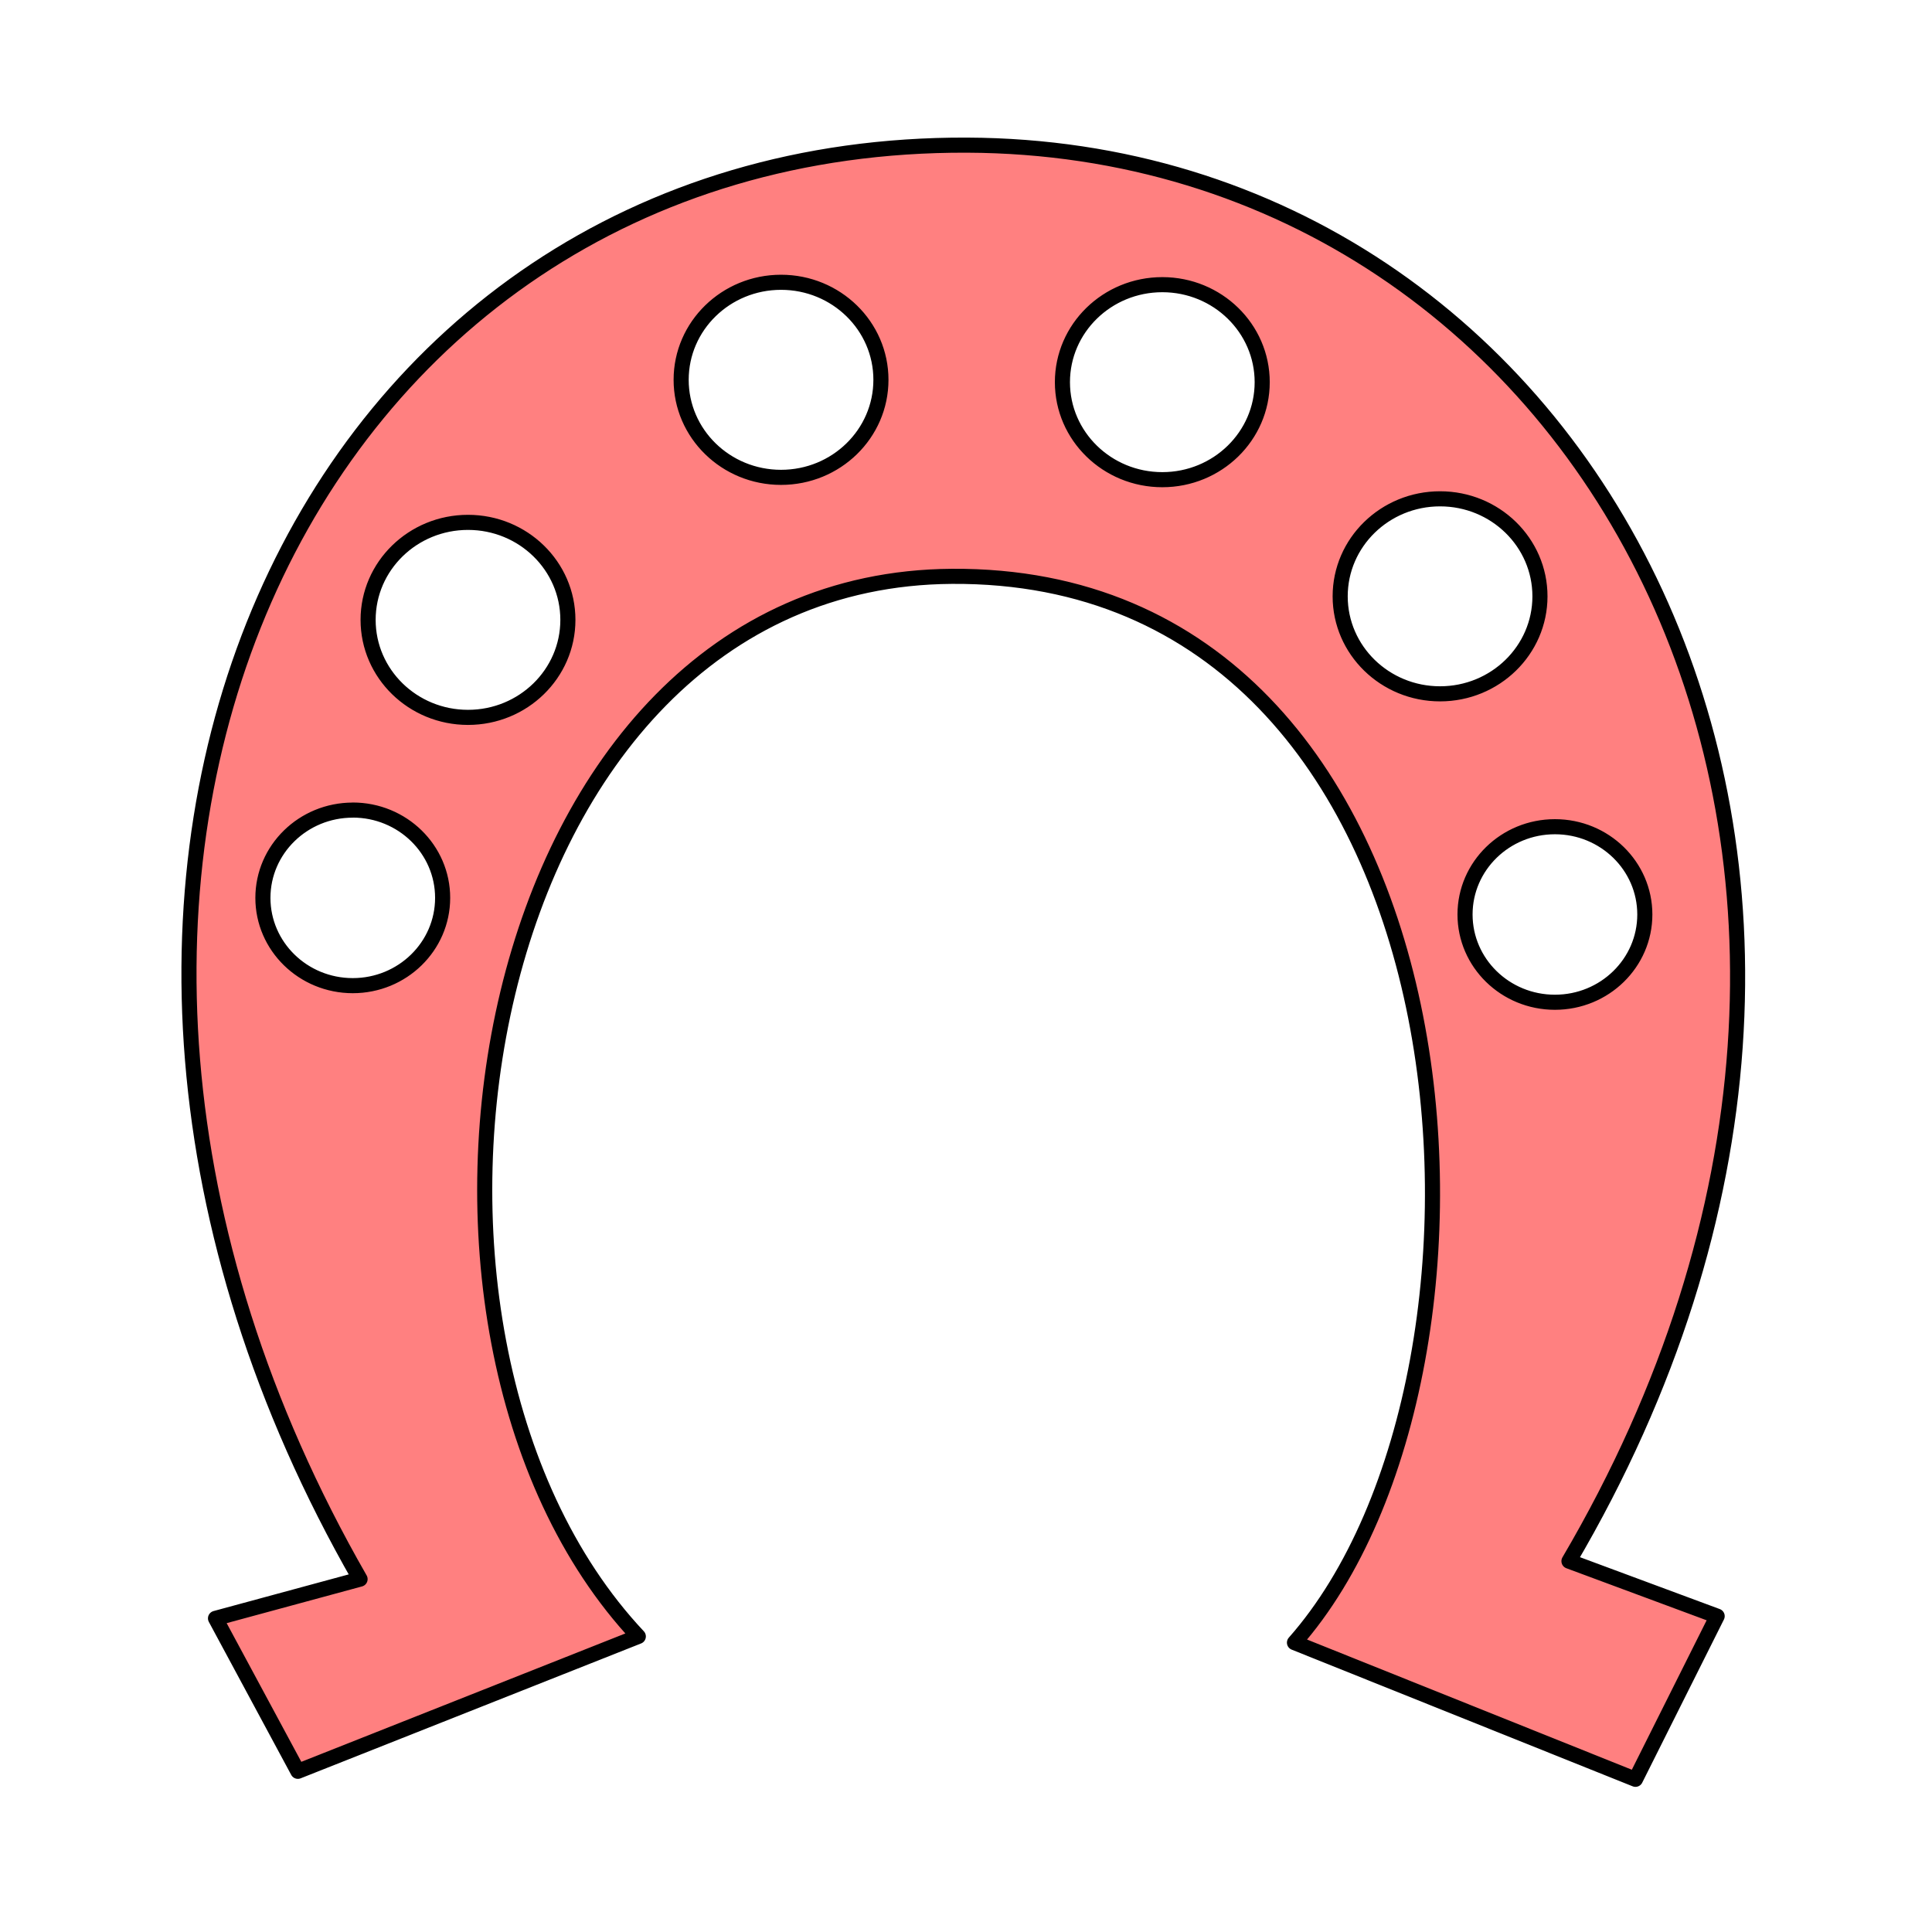
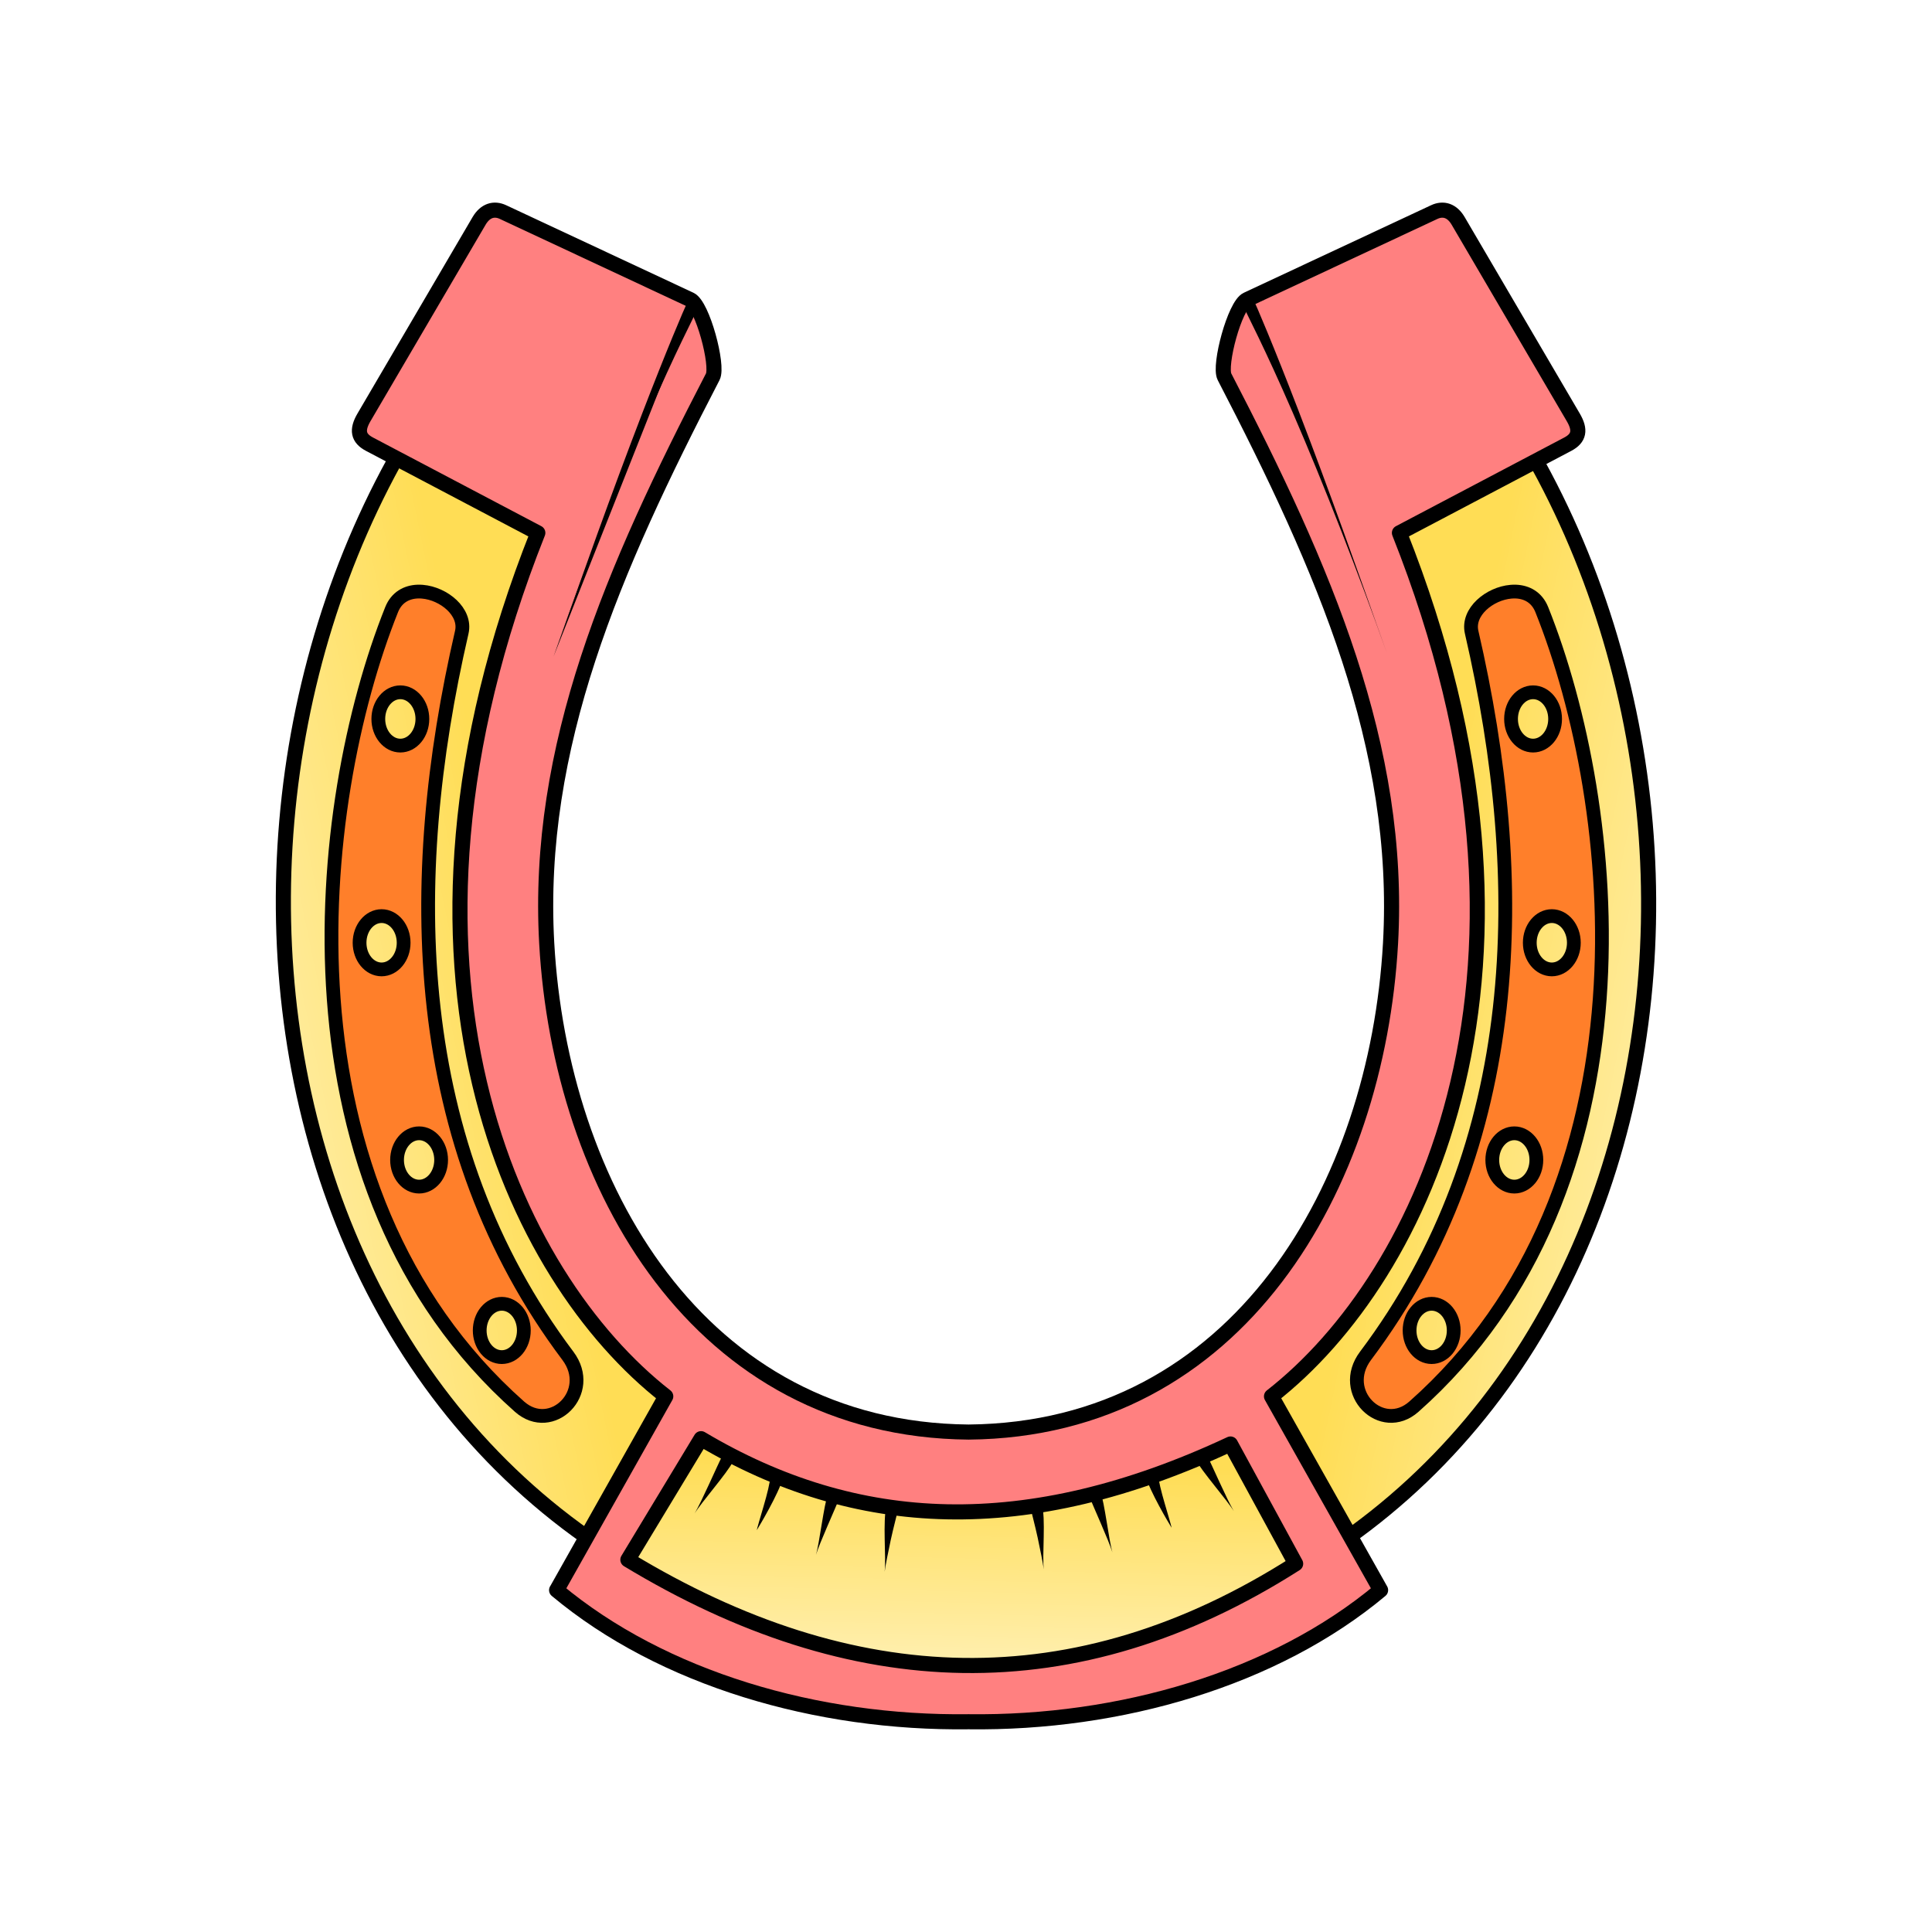
- <svg xmlns="http://www.w3.org/2000/svg" version="1.1" viewBox="0 0 64 64">
-   <path d="m32.034 4.808c-21.98-0.085-33.381 24.367-20.106 47.503l-4.789 1.299 2.728 5.067 11.278-4.468c-9.523-10.137-5.466-35.012 10.388-35.117 17.662-0.117 19.323 26.295 11.348 35.322l11.296 4.528 2.706-5.405-4.909-1.822c13.528-23.021 0.776-46.826-19.941-46.907zm-6.161 4.543a3.309 3.23 0 0 1 3.309 3.23 3.309 3.23 0 0 1-3.309 3.232 3.309 3.23 0 0 1-3.309-3.232 3.309 3.23 0 0 1 3.309-3.23zm12.631 0.079a3.309 3.23 0 0 1 3.308 3.23 3.309 3.23 0 0 1-3.309 3.23 3.309 3.23 0 0 1-3.309-3.23 3.309 3.23 0 0 1 3.309-3.23zm9.2 7.094a3.309 3.23 0 0 1 3.309 3.23 3.309 3.23 0 0 1-3.309 3.23 3.309 3.23 0 0 1-3.309-3.23 3.309 3.23 0 0 1 3.309-3.23zm-32.201 0.78a3.309 3.23 0 0 1 3.309 3.23 3.309 3.23 0 0 1-3.309 3.23 3.309 3.23 0 0 1-3.309-3.23 3.309 3.23 0 0 1 3.309-3.23zm-3.817 9.53a2.977 2.908 0 0 1 2.977 2.91 2.977 2.908 0 0 1-2.977 2.907 2.977 2.908 0 0 1-2.977-2.907 2.977 2.908 0 0 1 2.977-2.908zm39.824 0.552a2.977 2.908 0 0 1 2.977 2.907 2.977 2.908 0 0 1-2.979 2.908 2.977 2.908 0 0 1-2.977-2.908 2.977 2.908 0 0 1 2.977-2.907z" fill="#ff8080" fill-rule="evenodd" stroke="#000" stroke-linejoin="round" stroke-width=".5" />
+ <svg xmlns="http://www.w3.org/2000/svg" xmlns:xlink="http://www.w3.org/1999/xlink" version="1.1" viewBox="0 0 64 64" xml:space="preserve">
+   <defs>
+     <linearGradient id="linearGradient6671">
+       <stop stop-color="#fd5" offset="0" />
+       <stop stop-color="#fea" offset="1" />
+     </linearGradient>
+     <linearGradient id="linearGradient6129" x1="32.238" x2="32.092" y1="48.494" y2="54.753" gradientTransform="translate(-.14021)" gradientUnits="userSpaceOnUse" xlink:href="#linearGradient6671" />
+     <linearGradient id="linearGradient6137" x1="17.636" x2="8.039" y1="33.464" y2="35.459" gradientTransform="translate(-.14021)" gradientUnits="userSpaceOnUse" xlink:href="#linearGradient6671" />
+     <linearGradient id="linearGradient6141" x1="17.636" x2="8.039" y1="33.464" y2="35.459" gradientTransform="matrix(-1 0 0 1 64.14 .076853)" gradientUnits="userSpaceOnUse" xlink:href="#linearGradient6671" />
+   </defs>
+   <g stroke="#000" stroke-linejoin="round">
+     <g stroke-width=".5">
+       <path d="m50.546 14.676c8.995 15.304 3.222 39.267-18.82 40.569 0.011-3.143 1.351-5.296 1.683-6.73 19.428-5.248 12.892-24.785 11.093-31.72z" fill="url(#linearGradient6141)" />
+       <path d="m13.454 14.599c-8.995 15.304-3.222 39.267 18.82 40.569-0.011-3.143-1.351-5.296-1.683-6.73-19.428-5.248-12.892-24.785-11.093-31.72z" fill="url(#linearGradient6137)" />
+       <path d="m18.44 52.675 3.614-6.419c-5.06-3.949-9.975-14.168-4.238-28.604l-5.577-2.938c-0.378-0.199-0.427-0.47-0.181-0.89l3.813-6.507c0.202-0.343 0.492-0.432 0.791-0.292l6.202 2.899c0.407 0.185 0.939 2.186 0.748 2.555-3.312 6.388-5.866 12.255-5.501 18.769 0.45 8.018 5.016 16.11 13.976 16.191 8.96-0.081 13.526-8.173 13.976-16.191 0.365-6.514-2.189-12.38-5.501-18.769-0.191-0.369 0.34-2.37 0.748-2.555l6.202-2.899c0.299-0.14 0.59-0.051 0.791 0.292l3.813 6.507c0.246 0.419 0.197 0.69-0.181 0.89l-5.577 2.938c5.737 14.436 0.823 24.655-4.238 28.604l3.614 6.419c-3.513 2.938-8.635 4.425-13.648 4.36-5.012 0.065-10.135-1.422-13.648-4.36z" fill="#ff8080" />
+       <path d="m23.223 47.658-2.424 4.01c7.431 4.499 14.807 4.797 22.121 0.132l-2.159-3.966c-6.777 3.172-12.406 2.877-17.538-0.176z" fill="url(#linearGradient6129)" />
+     </g>
+     <path d="m50.213 19.597c-0.052-2e-3 -0.105-5.16e-4 -0.158 0.004-0.708 0.059-1.46 0.668-1.305 1.342 1.907 8.251 1.746 16.974-3.514 23.969-0.911 1.211 0.538 2.628 1.602 1.685 8.176-7.243 6.822-19.942 4.236-26.402-0.163-0.408-0.496-0.584-0.861-0.598zm0.572 3.336a0.731 0.883 0 0 1 0.73 0.883 0.731 0.883 0 0 1-0.73 0.883 0.731 0.883 0 0 1-0.73-0.883 0.731 0.883 0 0 1 0.73-0.883zm0.621 7.414a0.731 0.883 0 0 1 0.73 0.883 0.731 0.883 0 0 1-0.73 0.883 0.731 0.883 0 0 1-0.73-0.883 0.731 0.883 0 0 1 0.73-0.883zm-1.242 7.195a0.731 0.883 0 0 1 0.73 0.883 0.731 0.883 0 0 1-0.73 0.883 0.731 0.883 0 0 1-0.73-0.883 0.731 0.883 0 0 1 0.73-0.883zm-2.74 5.648a0.731 0.883 0 0 1 0.732 0.883 0.731 0.883 0 0 1-0.732 0.883 0.731 0.883 0 0 1-0.73-0.883 0.731 0.883 0 0 1 0.73-0.883z" fill="#ff7f2a" stroke-width=".456" />
+     <path d="m13.834 19.597c0.052-2e-3 0.105-5.16e-4 0.158 0.004 0.708 0.059 1.46 0.668 1.305 1.342-1.907 8.251-1.746 16.974 3.514 23.969 0.911 1.211-0.538 2.628-1.602 1.685-8.176-7.243-6.822-19.942-4.236-26.402 0.163-0.408 0.496-0.584 0.861-0.598zm-0.572 3.336a0.731 0.883 0 0 0-0.73 0.883 0.731 0.883 0 0 0 0.73 0.883 0.731 0.883 0 0 0 0.73-0.883 0.731 0.883 0 0 0-0.73-0.883zm-0.621 7.414a0.731 0.883 0 0 0-0.73 0.883 0.731 0.883 0 0 0 0.73 0.883 0.731 0.883 0 0 0 0.73-0.883 0.731 0.883 0 0 0-0.73-0.883zm1.242 7.195a0.731 0.883 0 0 0-0.73 0.883 0.731 0.883 0 0 0 0.73 0.883 0.731 0.883 0 0 0 0.73-0.883 0.731 0.883 0 0 0-0.73-0.883zm2.74 5.648a0.731 0.883 0 0 0-0.732 0.883 0.731 0.883 0 0 0 0.732 0.883 0.731 0.883 0 0 0 0.73-0.883 0.731 0.883 0 0 0-0.73-0.883z" fill="#ff7f2a" stroke-width=".456" />
+   </g>
+   <g>
+     <path class="UnoptimicedTransforms" transform="translate(-.14021)" d="m23.12 10.033c-0.703 1.522-2.064 4.479-4.643 11.716z" />
+     <path class="UnoptimicedTransforms" transform="translate(-.14021)" d="m23.12 10.033-0.183-0.084c-0.159 0.343-0.706 1.622-1.529 3.761-1.07 2.783-1.89 5.116-2.931 8.039 0.915-2.568 2.082-5.578 3.118-7.963 0.946-2.18 1.497-3.212 1.708-3.668 0 0-0.183-0.084-0.183-0.084z" />
+     <path class="UnoptimicedTransforms" transform="matrix(-1 0 0 1 64.416 -.12463)" d="m23.12 10.033-0.183-0.084c-0.159 0.343-0.706 1.622-1.529 3.761-1.07 2.783-1.89 5.116-2.931 8.039 0.915-2.568 2.082-5.578 3.118-7.963 0.946-2.18 1.497-3.212 1.708-3.668 0 0-0.183-0.084-0.183-0.084z" />
+     <path class="UnoptimicedTransforms" transform="translate(-.14021)" d="m24.241 48.327c-0.317 0.625-0.728 1.206-1.091 1.807z" />
+     <path class="UnoptimicedTransforms" transform="translate(-.14021)" d="m24.241 48.327s-0.179-0.091-0.179-0.091c-0.184 0.364-0.693 1.537-0.911 1.898 0.218-0.361 1.075-1.331 1.27-1.716 0 0-0.179-0.091-0.179-0.091z" />
+     <path class="UnoptimicedTransforms" transform="translate(-.14021)" d="m25.862 48.95c-0.065 0.426-0.603 1.608-0.654 1.745z" />
+     <path class="UnoptimicedTransforms" transform="translate(-.14021)" d="m25.862 48.95s-0.199-0.031-0.199-0.031c-0.005 0.031-0.011 0.086-0.026 0.17-0.012 0.066-0.028 0.144-0.05 0.24-0.04 0.171-0.092 0.36-0.151 0.563-0.053 0.186-0.097 0.33-0.151 0.516-0.023 0.08-0.039 0.137-0.051 0.184-0.007 0.027-0.012 0.047-0.016 0.063-0.002 0.009-0.004 0.017-0.006 0.023-0.002 0.007-0.004 0.012-5e-3 0.016 0.002-0.004 0.004-0.009 0.007-0.015 0.003-0.006 7e-3 -0.012 0.012-0.02 0.008-0.014 0.02-0.032 0.034-0.056 0.025-0.04 0.057-0.093 0.098-0.164 0.073-0.124 0.164-0.286 0.264-0.471 0.099-0.184 0.194-0.371 0.269-0.533 0.043-0.092 0.078-0.173 0.105-0.243 0.036-0.092 0.056-0.16 0.064-0.213 0 0-0.199-0.031-0.199-0.031z" />
+     <path class="UnoptimicedTransforms" transform="translate(-.14021)" d="m27.762 49.542c-0.235 0.618-0.397 1.317-0.592 1.963z" />
+     <path class="UnoptimicedTransforms" transform="translate(-.14021)" d="m27.762 49.542-0.188-0.071c-0.145 0.382-0.287 1.647-0.404 2.034 0.117-0.388 0.643-1.532 0.78-1.892l-0.188-0.071z" />
+     <path class="UnoptimicedTransforms" transform="translate(-.14021)" d="m29.694 49.947c-0.143 0.7-0.167 1.416-0.249 2.119z" />
+     <path class="UnoptimicedTransforms" transform="translate(-.14021)" d="m29.694 49.947-0.197-0.04c-0.05 0.247-0.06 0.629-0.05 1.089 0.009 0.46 0.026 0.83-2e-3 1.07 0.02-0.169 0.12-0.672 0.202-1.051 0.091-0.419 0.203-0.824 0.244-1.028l-0.197-0.04z" />
+     <path class="UnoptimicedTransforms" transform="matrix(-1 0 0 1 64.021 -.079199)" d="m24.241 48.327c-0.317 0.625-0.728 1.206-1.091 1.807z" />
+     <path class="UnoptimicedTransforms" transform="matrix(-1 0 0 1 64.021 -.079199)" d="m24.241 48.327s-0.179-0.091-0.179-0.091c-0.184 0.364-0.693 1.537-0.911 1.898 0.218-0.361 1.075-1.331 1.27-1.716 0 0-0.179-0.091-0.179-0.091z" />
+     <path class="UnoptimicedTransforms" transform="matrix(-1 0 0 1 64.021 -.079199)" d="m25.862 48.95c-0.065 0.426-0.603 1.608-0.654 1.745z" />
+     <path class="UnoptimicedTransforms" transform="matrix(-1 0 0 1 64.021 -.079199)" d="m25.862 48.95s-0.199-0.031-0.199-0.031c-0.005 0.031-0.011 0.086-0.026 0.17-0.012 0.066-0.028 0.144-0.05 0.24-0.04 0.171-0.092 0.36-0.151 0.563-0.053 0.186-0.097 0.33-0.151 0.516-0.023 0.08-0.039 0.137-0.051 0.184-0.007 0.027-0.012 0.047-0.016 0.063-0.002 0.009-0.004 0.017-0.006 0.023-0.002 0.007-0.004 0.012-5e-3 0.016 0.002-0.004 0.004-0.009 0.007-0.015 0.003-0.006 7e-3 -0.012 0.012-0.02 0.008-0.014 0.02-0.032 0.034-0.056 0.025-0.04 0.057-0.093 0.098-0.164 0.073-0.124 0.164-0.286 0.264-0.471 0.099-0.184 0.194-0.371 0.269-0.533 0.043-0.092 0.078-0.173 0.105-0.243 0.036-0.092 0.056-0.16 0.064-0.213 0 0-0.199-0.031-0.199-0.031z" />
+     <path class="UnoptimicedTransforms" transform="matrix(-1 0 0 1 64.021 -.079199)" d="m27.762 49.542c-0.235 0.618-0.397 1.317-0.592 1.963z" />
+     <path class="UnoptimicedTransforms" transform="matrix(-1 0 0 1 64.021 -.079199)" d="m27.762 49.542-0.188-0.071c-0.145 0.382-0.287 1.647-0.404 2.034 0.117-0.388 0.643-1.532 0.78-1.892l-0.188-0.071z" />
+     <path class="UnoptimicedTransforms" transform="matrix(-1 0 0 1 64.021 -.079199)" d="m29.694 49.947c-0.143 0.7-0.167 1.416-0.249 2.119z" />
+     <path class="UnoptimicedTransforms" transform="matrix(-1 0 0 1 64.021 -.079199)" d="m29.694 49.947-0.197-0.04c-0.05 0.247-0.06 0.629-0.05 1.089 0.009 0.46 0.026 0.83-2e-3 1.07 0.02-0.169 0.12-0.672 0.202-1.051 0.091-0.419 0.203-0.824 0.244-1.028l-0.197-0.04z" />
+   </g>
</svg>
